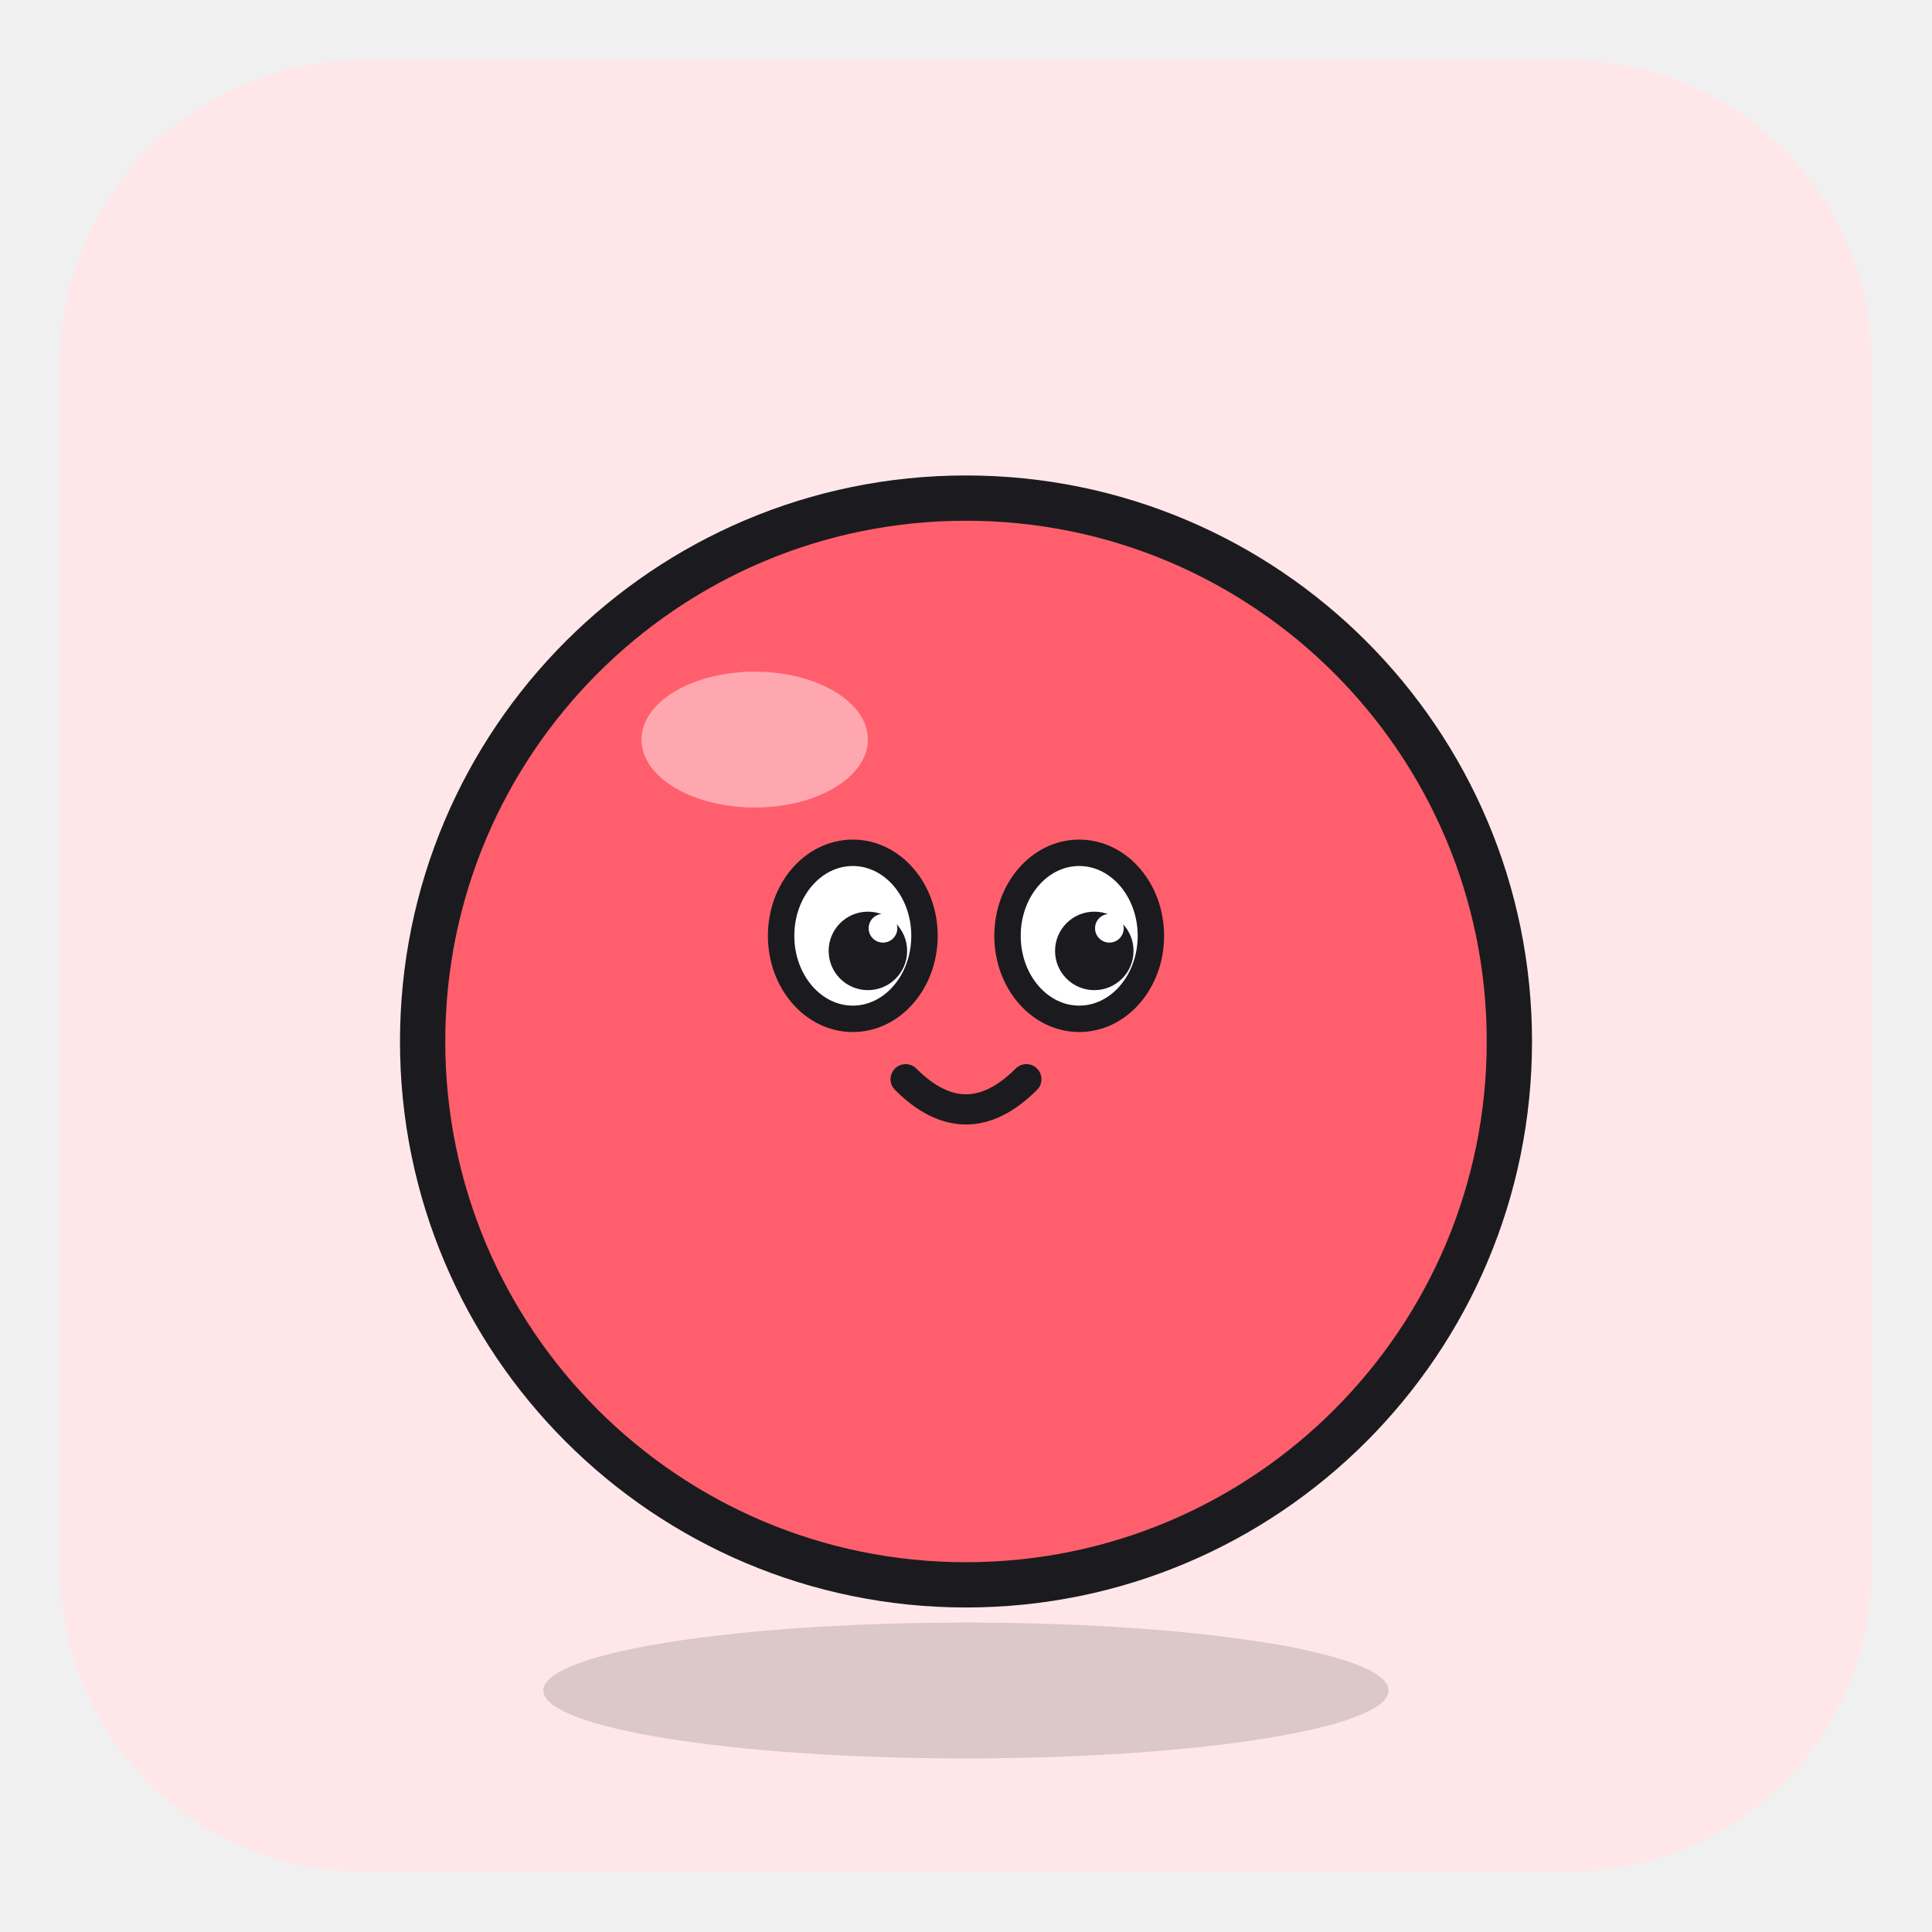
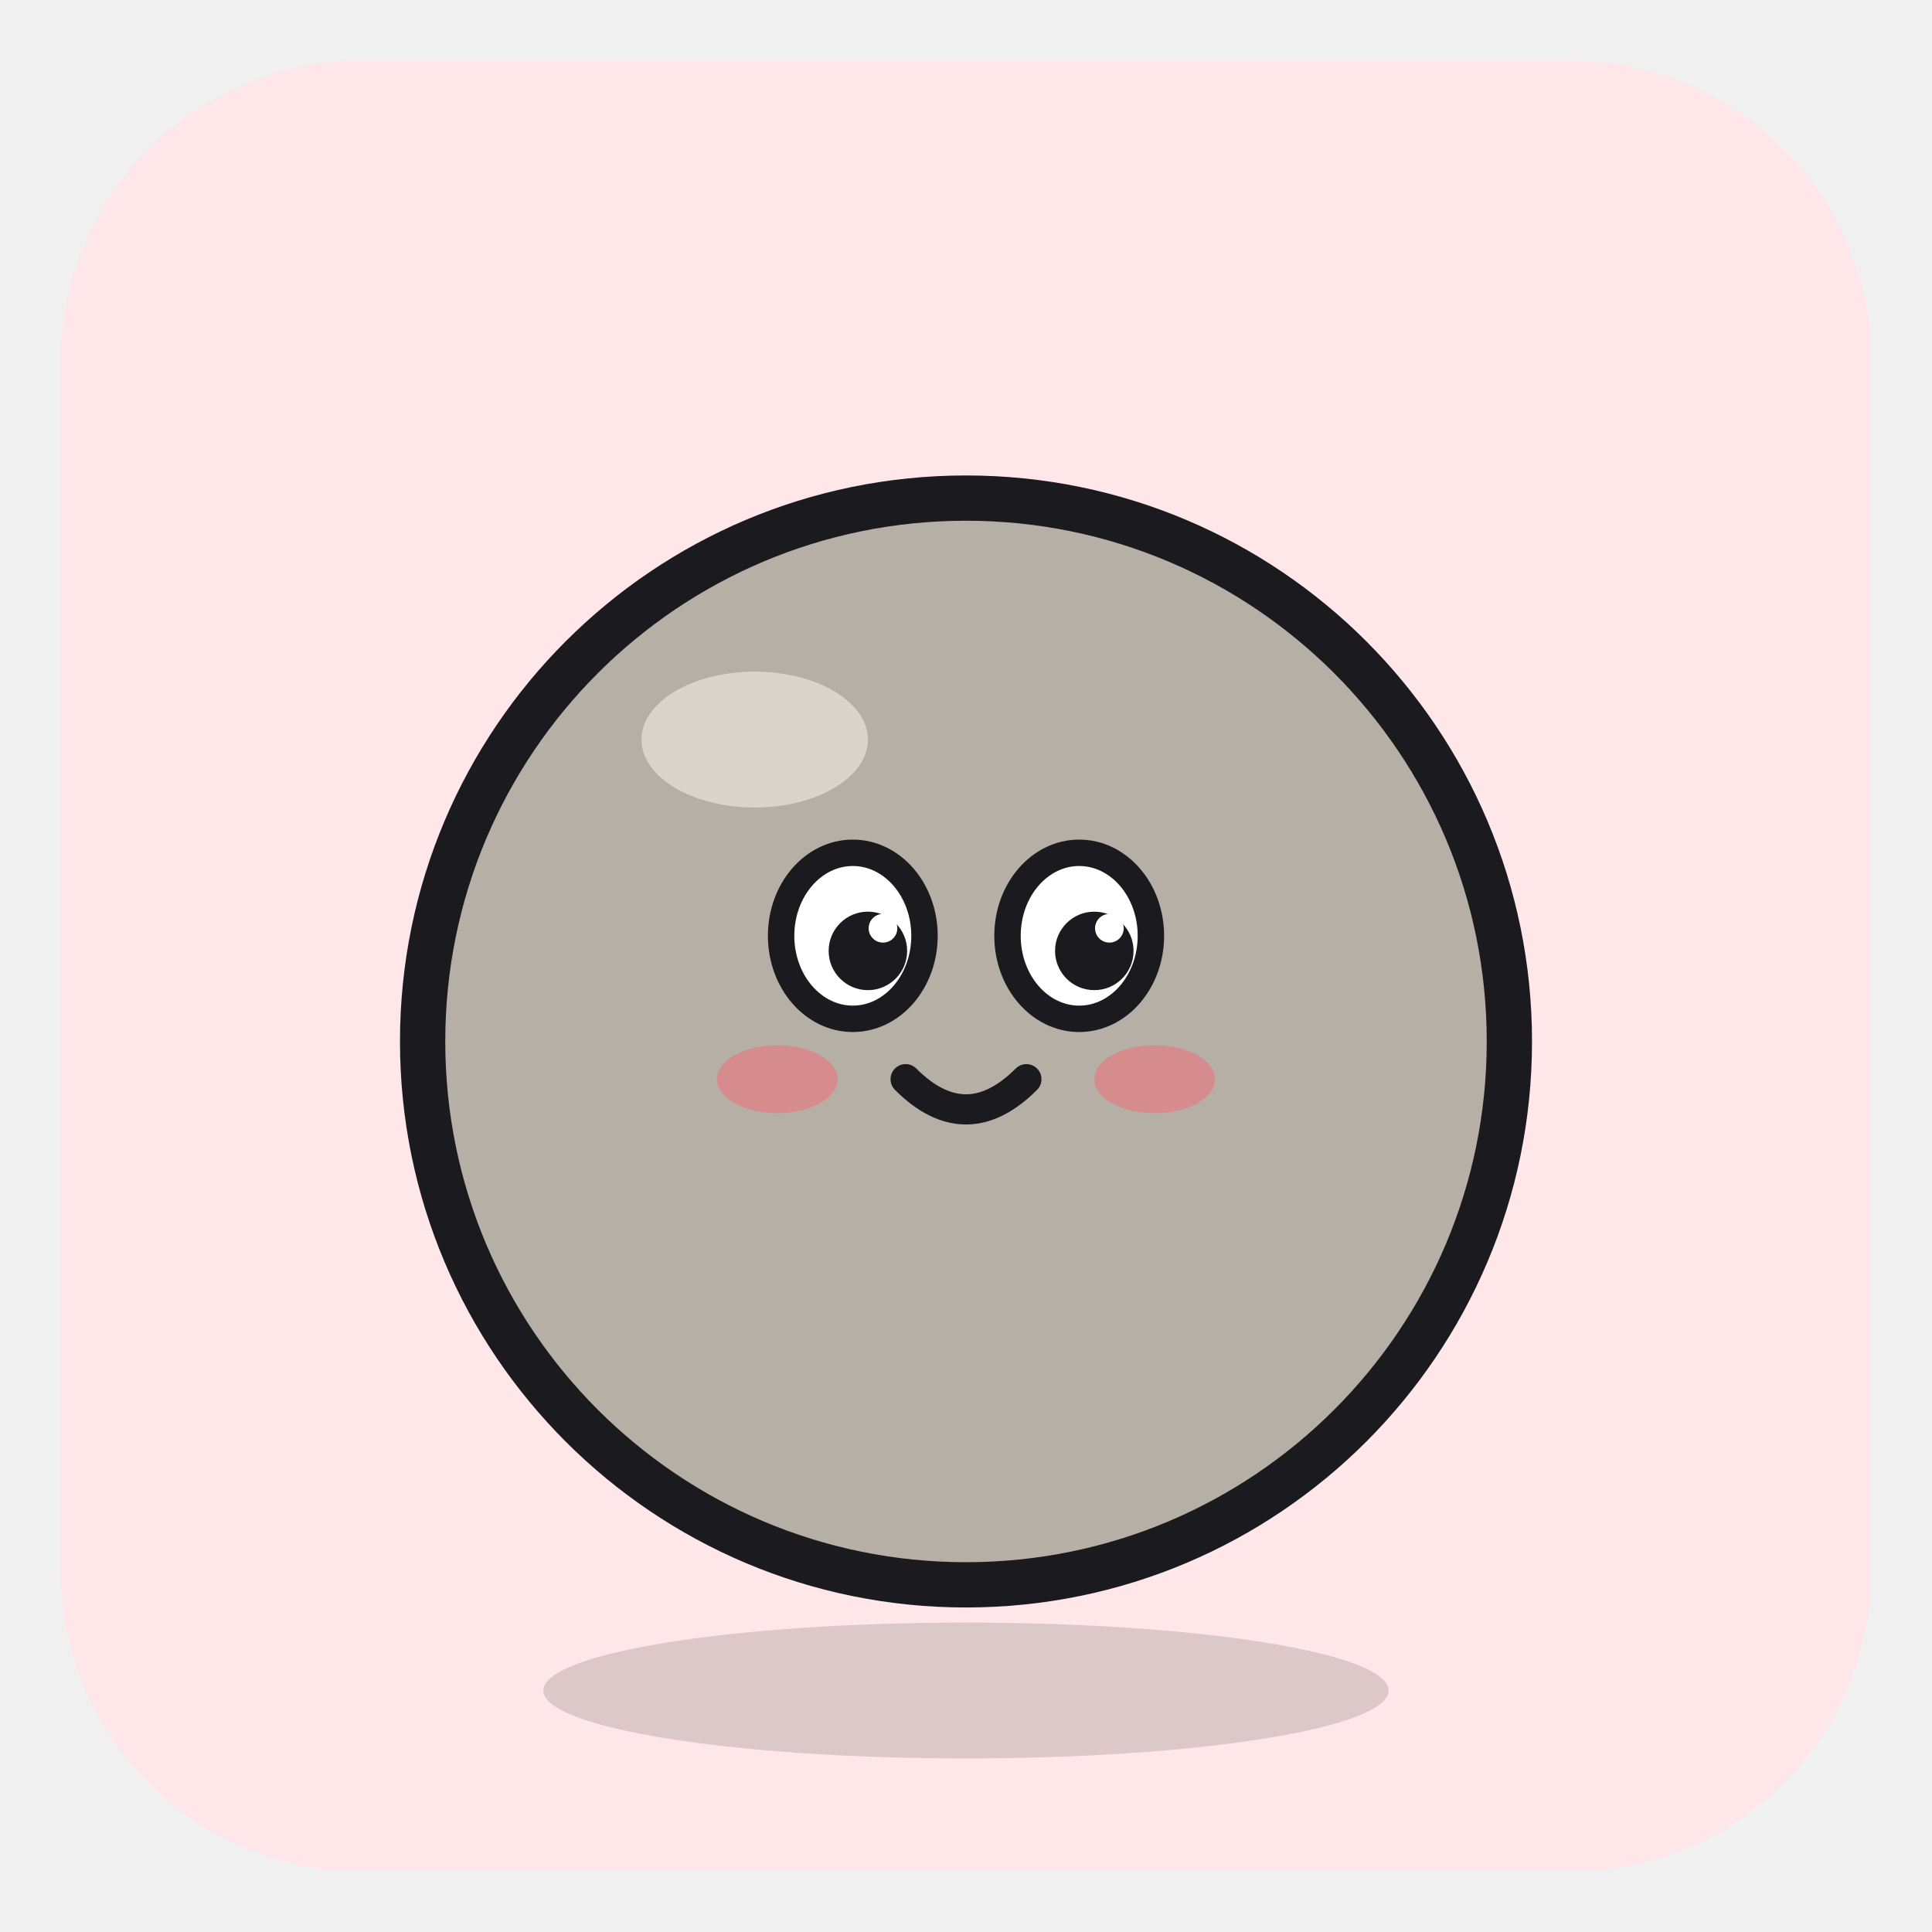
<svg xmlns="http://www.w3.org/2000/svg" viewBox="0 0 256 256" role="img" aria-labelledby="t">
  <rect x="8" y="8" width="240" height="240" rx="40" fill="#FFE7E9" />
  <ellipse cx="128" cy="224" rx="56" ry="9" fill="#000" opacity="0.14" />
  <g stroke="#1B1B1F" stroke-width="6" stroke-linejoin="round" stroke-linecap="round">
-     <circle cx="128" cy="138" r="72" fill="#FF5F6D" />
+     <circle cx="128" cy="138" r="72" fill="#B5AFA6" />
  </g>
-   <ellipse cx="100" cy="98" rx="15" ry="9" fill="#FFA7AF" />
+   <ellipse cx="100" cy="98" rx="15" ry="9" fill="#D9D4CC" />
  <ellipse cx="103" cy="143" rx="8" ry="4.5" fill="#FF5F6D" opacity="0.45" />
  <ellipse cx="153" cy="143" rx="8" ry="4.5" fill="#FF5F6D" opacity="0.45" />
  <g stroke="#1B1B1F" stroke-width="3.5">
    <ellipse cx="113" cy="124" rx="9.5" ry="11" fill="#FFFFFF" />
    <ellipse cx="143" cy="124" rx="9.5" ry="11" fill="#FFFFFF" />
  </g>
  <circle cx="115" cy="126" r="5.2" fill="#1B1B1F" />
  <circle cx="145" cy="126" r="5.2" fill="#1B1B1F" />
  <circle cx="117" cy="123" r="1.9" fill="#FFFFFF" />
  <circle cx="147" cy="123" r="1.9" fill="#FFFFFF" />
  <path d="M120 143 Q128 151 136 143" stroke="#1B1B1F" stroke-width="4" stroke-linecap="round" fill="none" />
</svg>
